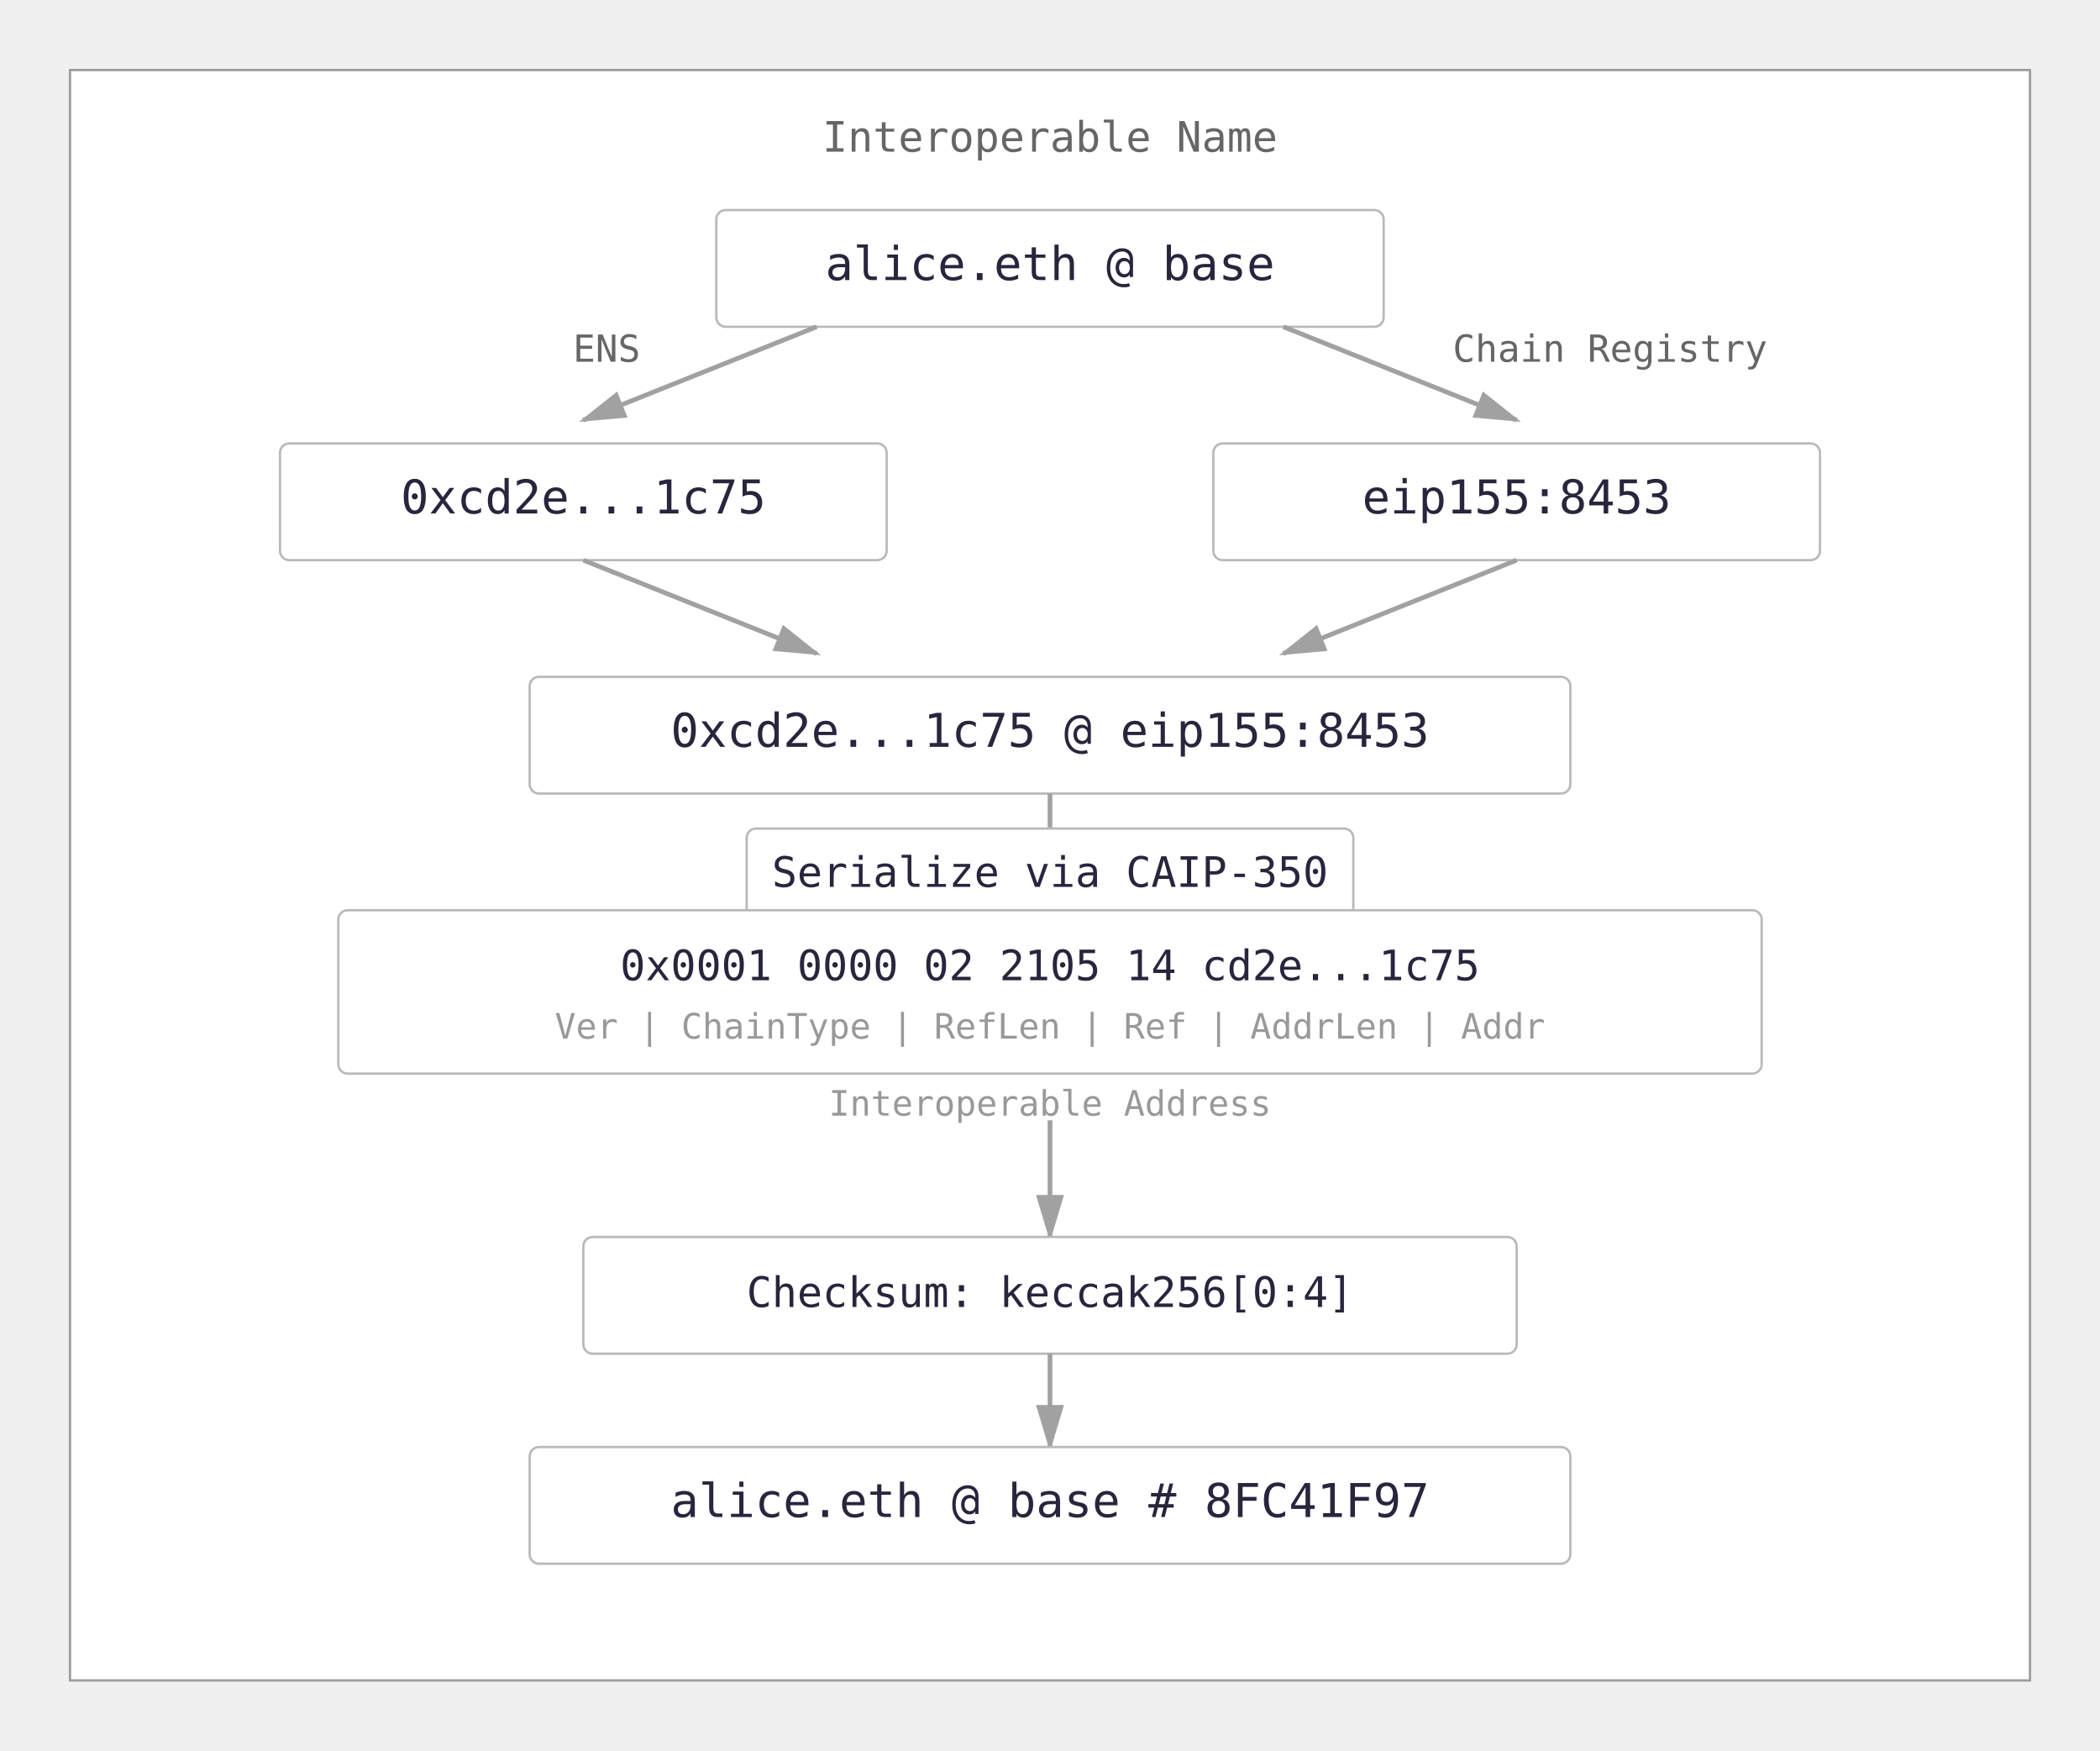
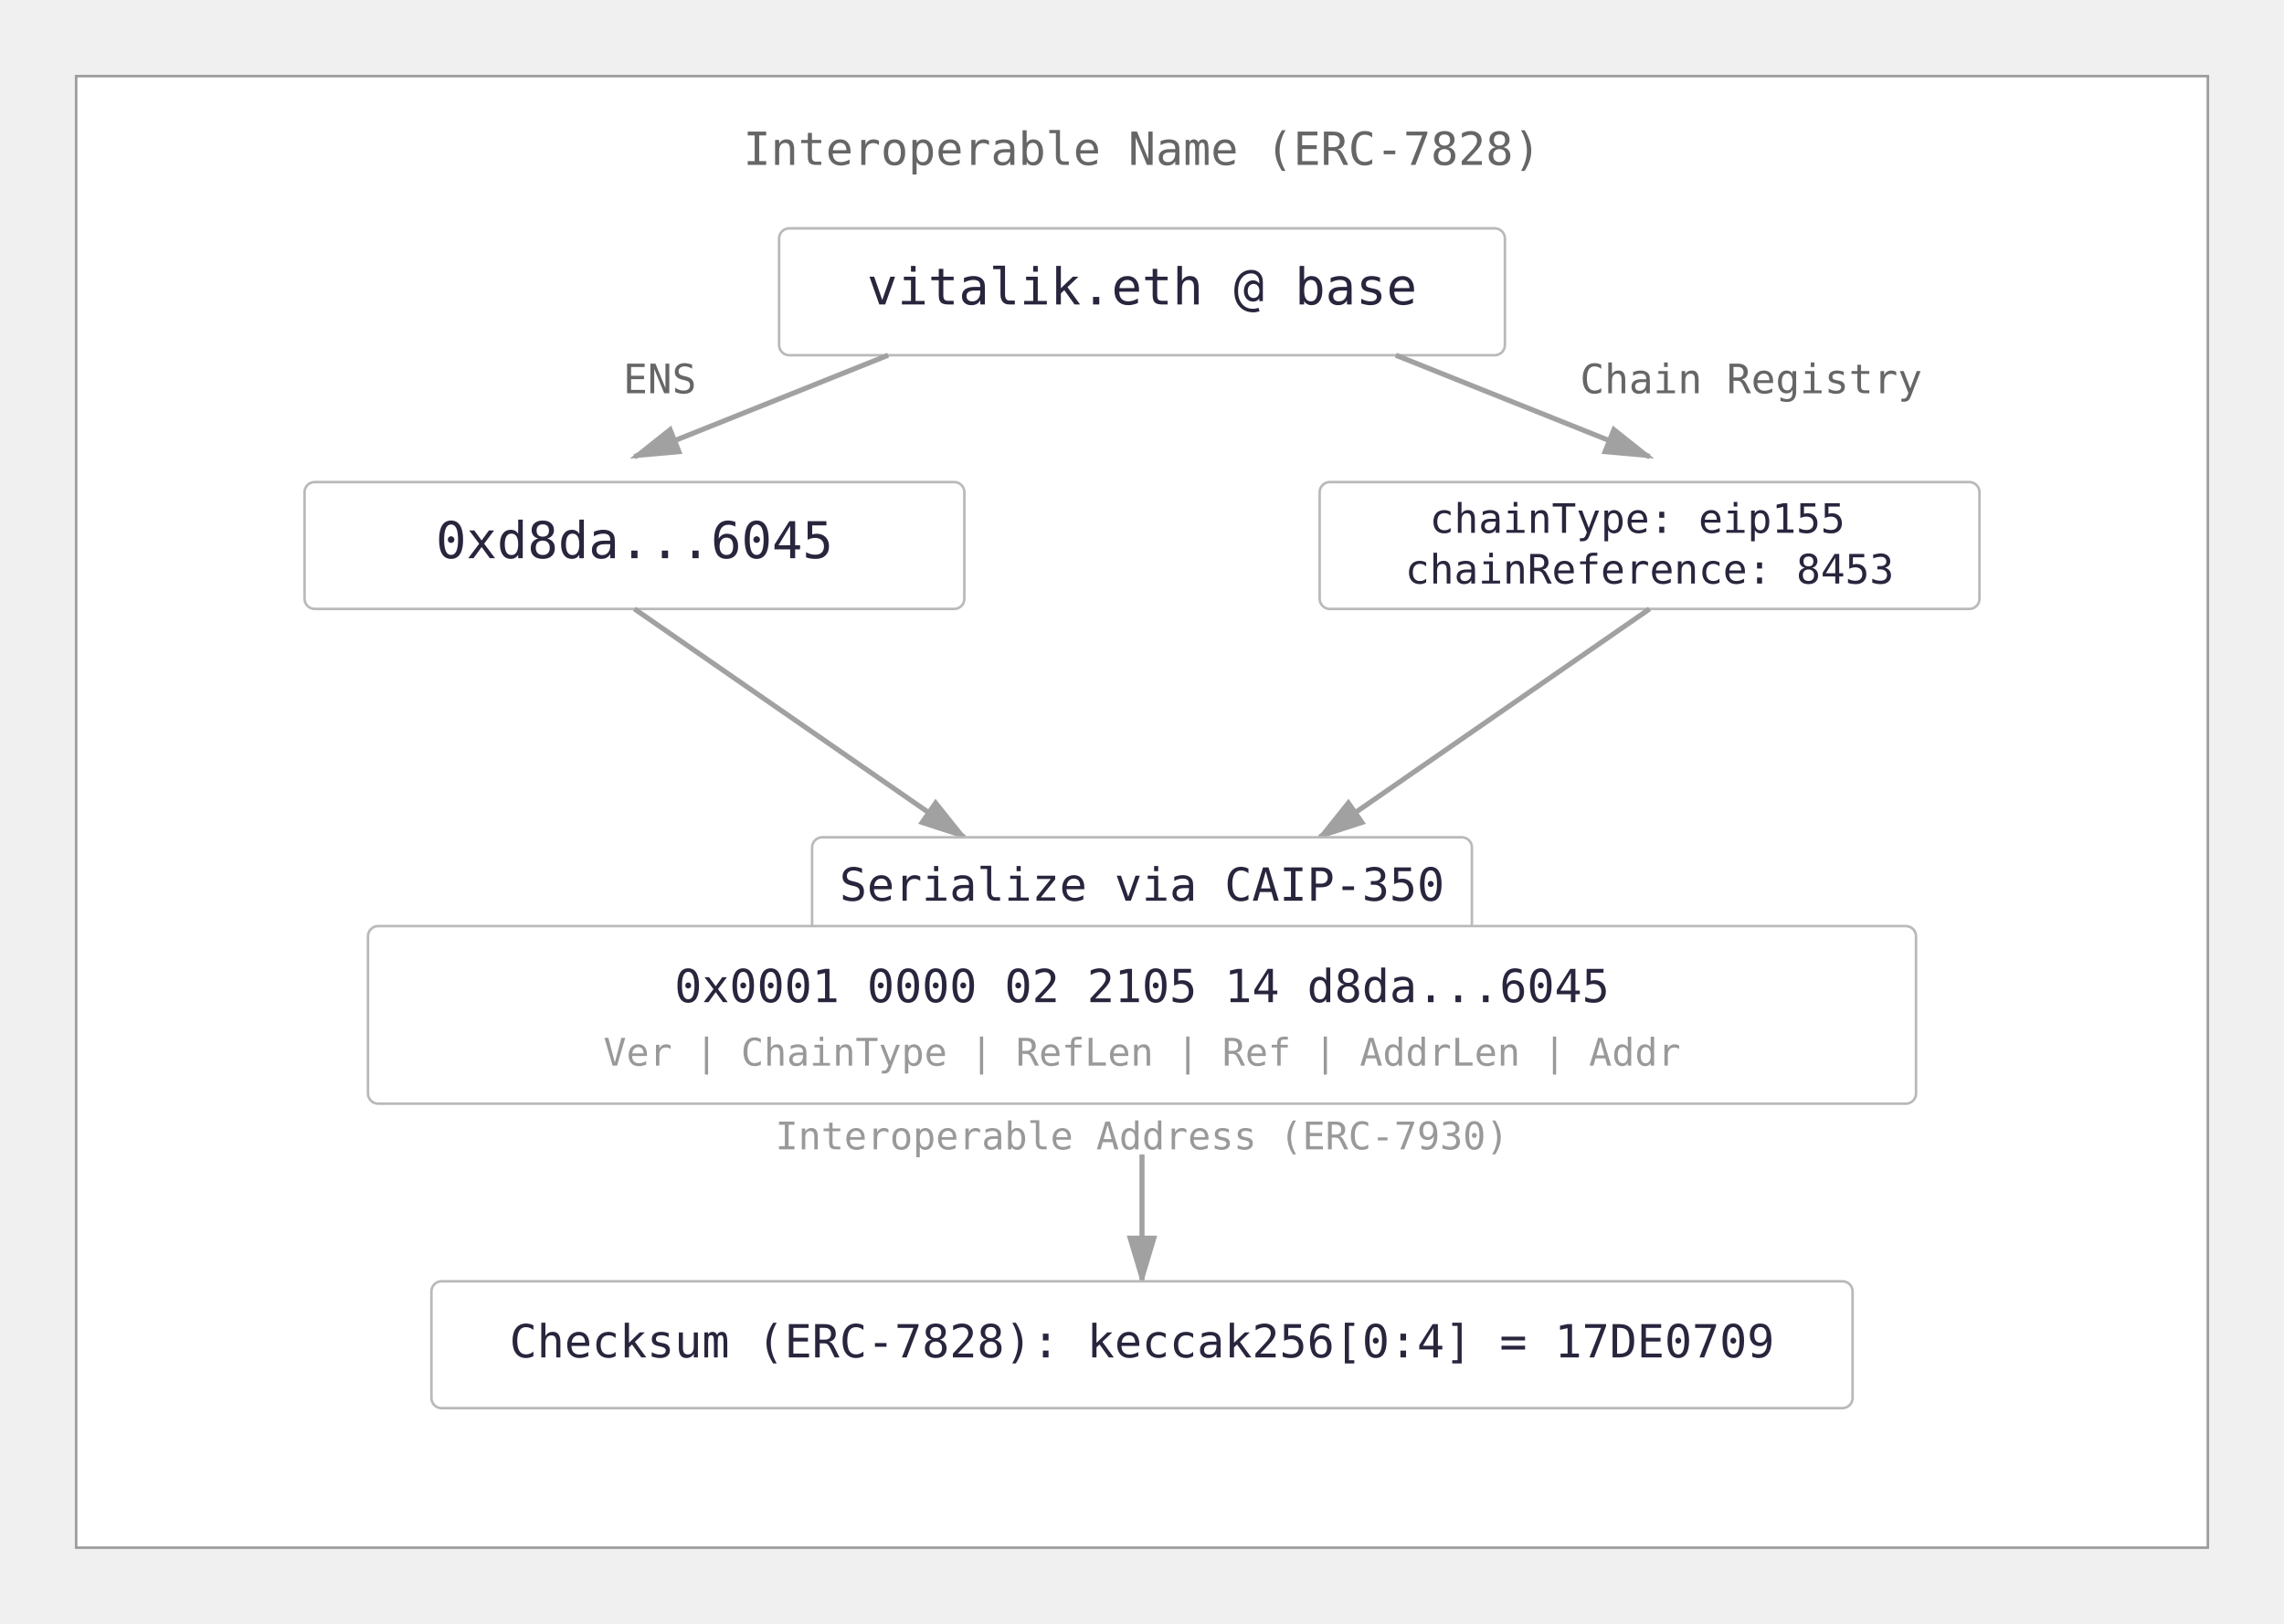
- <svg xmlns="http://www.w3.org/2000/svg" width="900" height="750" viewBox="0 0 900 750" fill="none">
-   <rect x="30" y="30" width="840" height="690" stroke="#9C9C9C" fill="white" />
-   <text x="450" y="65" font-family="monospace" font-size="18" fill="#666" text-anchor="middle" font-weight="500">Interoperable Name</text>
+ <svg xmlns="http://www.w3.org/2000/svg" width="900" height="640" viewBox="0 0 900 640" fill="none">
+   <rect x="30" y="30" width="840" height="580" stroke="#9C9C9C" fill="white" />
+   <text x="450" y="65" font-family="monospace" font-size="18" fill="#666" text-anchor="middle" font-weight="500">Interoperable Name (ERC-7828)</text>
  <rect x="307" y="90" width="286" height="50" rx="4" stroke="#B9B9B9" fill="white" />
-   <text x="450" y="120" font-family="monospace" font-size="20" fill="#28253D" text-anchor="middle">alice.eth @ base</text>
+   <text x="450" y="120" font-family="monospace" font-size="20" fill="#28253D" text-anchor="middle">vitalik.eth @ base</text>
  <path d="M350 140 L250 180" stroke="#A1A1A1" stroke-width="2" marker-end="url(#arrowhead)" />
  <path d="M550 140 L650 180" stroke="#A1A1A1" stroke-width="2" marker-end="url(#arrowhead)" />
  <text x="260" y="155" font-family="monospace" font-size="16" fill="#666" text-anchor="middle">ENS</text>
  <text x="690" y="155" font-family="monospace" font-size="16" fill="#666" text-anchor="middle">Chain Registry</text>
  <rect x="120" y="190" width="260" height="50" rx="4" stroke="#B9B9B9" fill="white" />
-   <text x="250" y="220" font-family="monospace" font-size="20" fill="#28253D" text-anchor="middle">0xcd2e...1c75</text>
+   <text x="250" y="220" font-family="monospace" font-size="20" fill="#28253D" text-anchor="middle">0xd8da...6045</text>
  <rect x="520" y="190" width="260" height="50" rx="4" stroke="#B9B9B9" fill="white" />
-   <text x="650" y="220" font-family="monospace" font-size="20" fill="#28253D" text-anchor="middle">eip155:8453</text>
-   <path d="M250 240 L350 280" stroke="#A1A1A1" stroke-width="2" marker-end="url(#arrowhead)" />
-   <path d="M650 240 L550 280" stroke="#A1A1A1" stroke-width="2" marker-end="url(#arrowhead)" />
-   <rect x="227" y="290" width="446" height="50" rx="4" stroke="#B9B9B9" fill="white" />
-   <text x="450" y="320" font-family="monospace" font-size="20" fill="#28253D" text-anchor="middle">0xcd2e...1c75 @ eip155:8453</text>
-   <path d="M450 340 L450 390" stroke="#A1A1A1" stroke-width="2" marker-end="url(#arrowhead)" />
-   <rect x="320" y="355" width="260" height="40" rx="4" stroke="#B9B9B9" fill="white" />
-   <text x="450" y="380" font-family="monospace" font-size="18" fill="#28253D" text-anchor="middle">Serialize via CAIP-350</text>
-   <rect x="145" y="390" width="610" height="70" rx="4" stroke="#B9B9B9" fill="white" />
-   <text x="450" y="420" font-family="monospace" font-size="18" fill="#28253D" text-anchor="middle">0x0001  0000  02  2105  14  cd2e...1c75</text>
-   <text x="450" y="445" font-family="monospace" font-size="15" fill="#999" text-anchor="middle">Ver | ChainType | RefLen | Ref | AddrLen | Addr</text>
-   <text x="450" y="478" font-family="monospace" font-size="15" fill="#999" text-anchor="middle">Interoperable Address</text>
-   <path d="M450 480 L450 530" stroke="#A1A1A1" stroke-width="2" marker-end="url(#arrowhead)" />
-   <rect x="250" y="530" width="400" height="50" rx="4" stroke="#B9B9B9" fill="white" />
-   <text x="450" y="560" font-family="monospace" font-size="18" fill="#28253D" text-anchor="middle">Checksum: keccak256[0:4]</text>
-   <path d="M450 580 L450 620" stroke="#A1A1A1" stroke-width="2" marker-end="url(#arrowhead)" />
-   <rect x="227" y="620" width="446" height="50" rx="4" stroke="#B9B9B9" fill="white" />
-   <text x="450" y="650" font-family="monospace" font-size="20" fill="#28253D" text-anchor="middle">alice.eth @ base # 8FC41F97</text>
+   <text x="650" y="210" font-family="monospace" font-size="16" fill="#28253D" text-anchor="middle">
+     <tspan x="650" dy="0">chainType: eip155</tspan>
+     <tspan x="650" dy="20">chainReference: 8453</tspan>
+   </text>
+   <path d="M250 240 L380 330" stroke="#A1A1A1" stroke-width="2" marker-end="url(#arrowhead)" />
+   <path d="M650 240 L520 330" stroke="#A1A1A1" stroke-width="2" marker-end="url(#arrowhead)" />
+   <rect x="320" y="330" width="260" height="40" rx="4" stroke="#B9B9B9" fill="white" />
+   <text x="450" y="355" font-family="monospace" font-size="18" fill="#28253D" text-anchor="middle">Serialize via CAIP-350</text>
+   <rect x="145" y="365" width="610" height="70" rx="4" stroke="#B9B9B9" fill="white" />
+   <text x="450" y="395" font-family="monospace" font-size="18" fill="#28253D" text-anchor="middle">0x0001  0000  02  2105  14  d8da...6045</text>
+   <text x="450" y="420" font-family="monospace" font-size="15" fill="#999" text-anchor="middle">Ver | ChainType | RefLen | Ref | AddrLen | Addr</text>
+   <text x="450" y="453" font-family="monospace" font-size="15" fill="#999" text-anchor="middle">Interoperable Address (ERC-7930)</text>
+   <path d="M450 455 L450 505" stroke="#A1A1A1" stroke-width="2" marker-end="url(#arrowhead)" />
+   <rect x="170" y="505" width="560" height="50" rx="4" stroke="#B9B9B9" fill="white" />
+   <text x="450" y="535" font-family="monospace" font-size="18" fill="#28253D" text-anchor="middle">Checksum (ERC-7828): keccak256[0:4] = 17DE0709</text>
  <defs>
    <marker id="arrowhead" markerWidth="10" markerHeight="10" refX="9" refY="3" orient="auto">
      <polygon points="0 0, 10 3, 0 6" fill="#A1A1A1" />
    </marker>
  </defs>
</svg>
